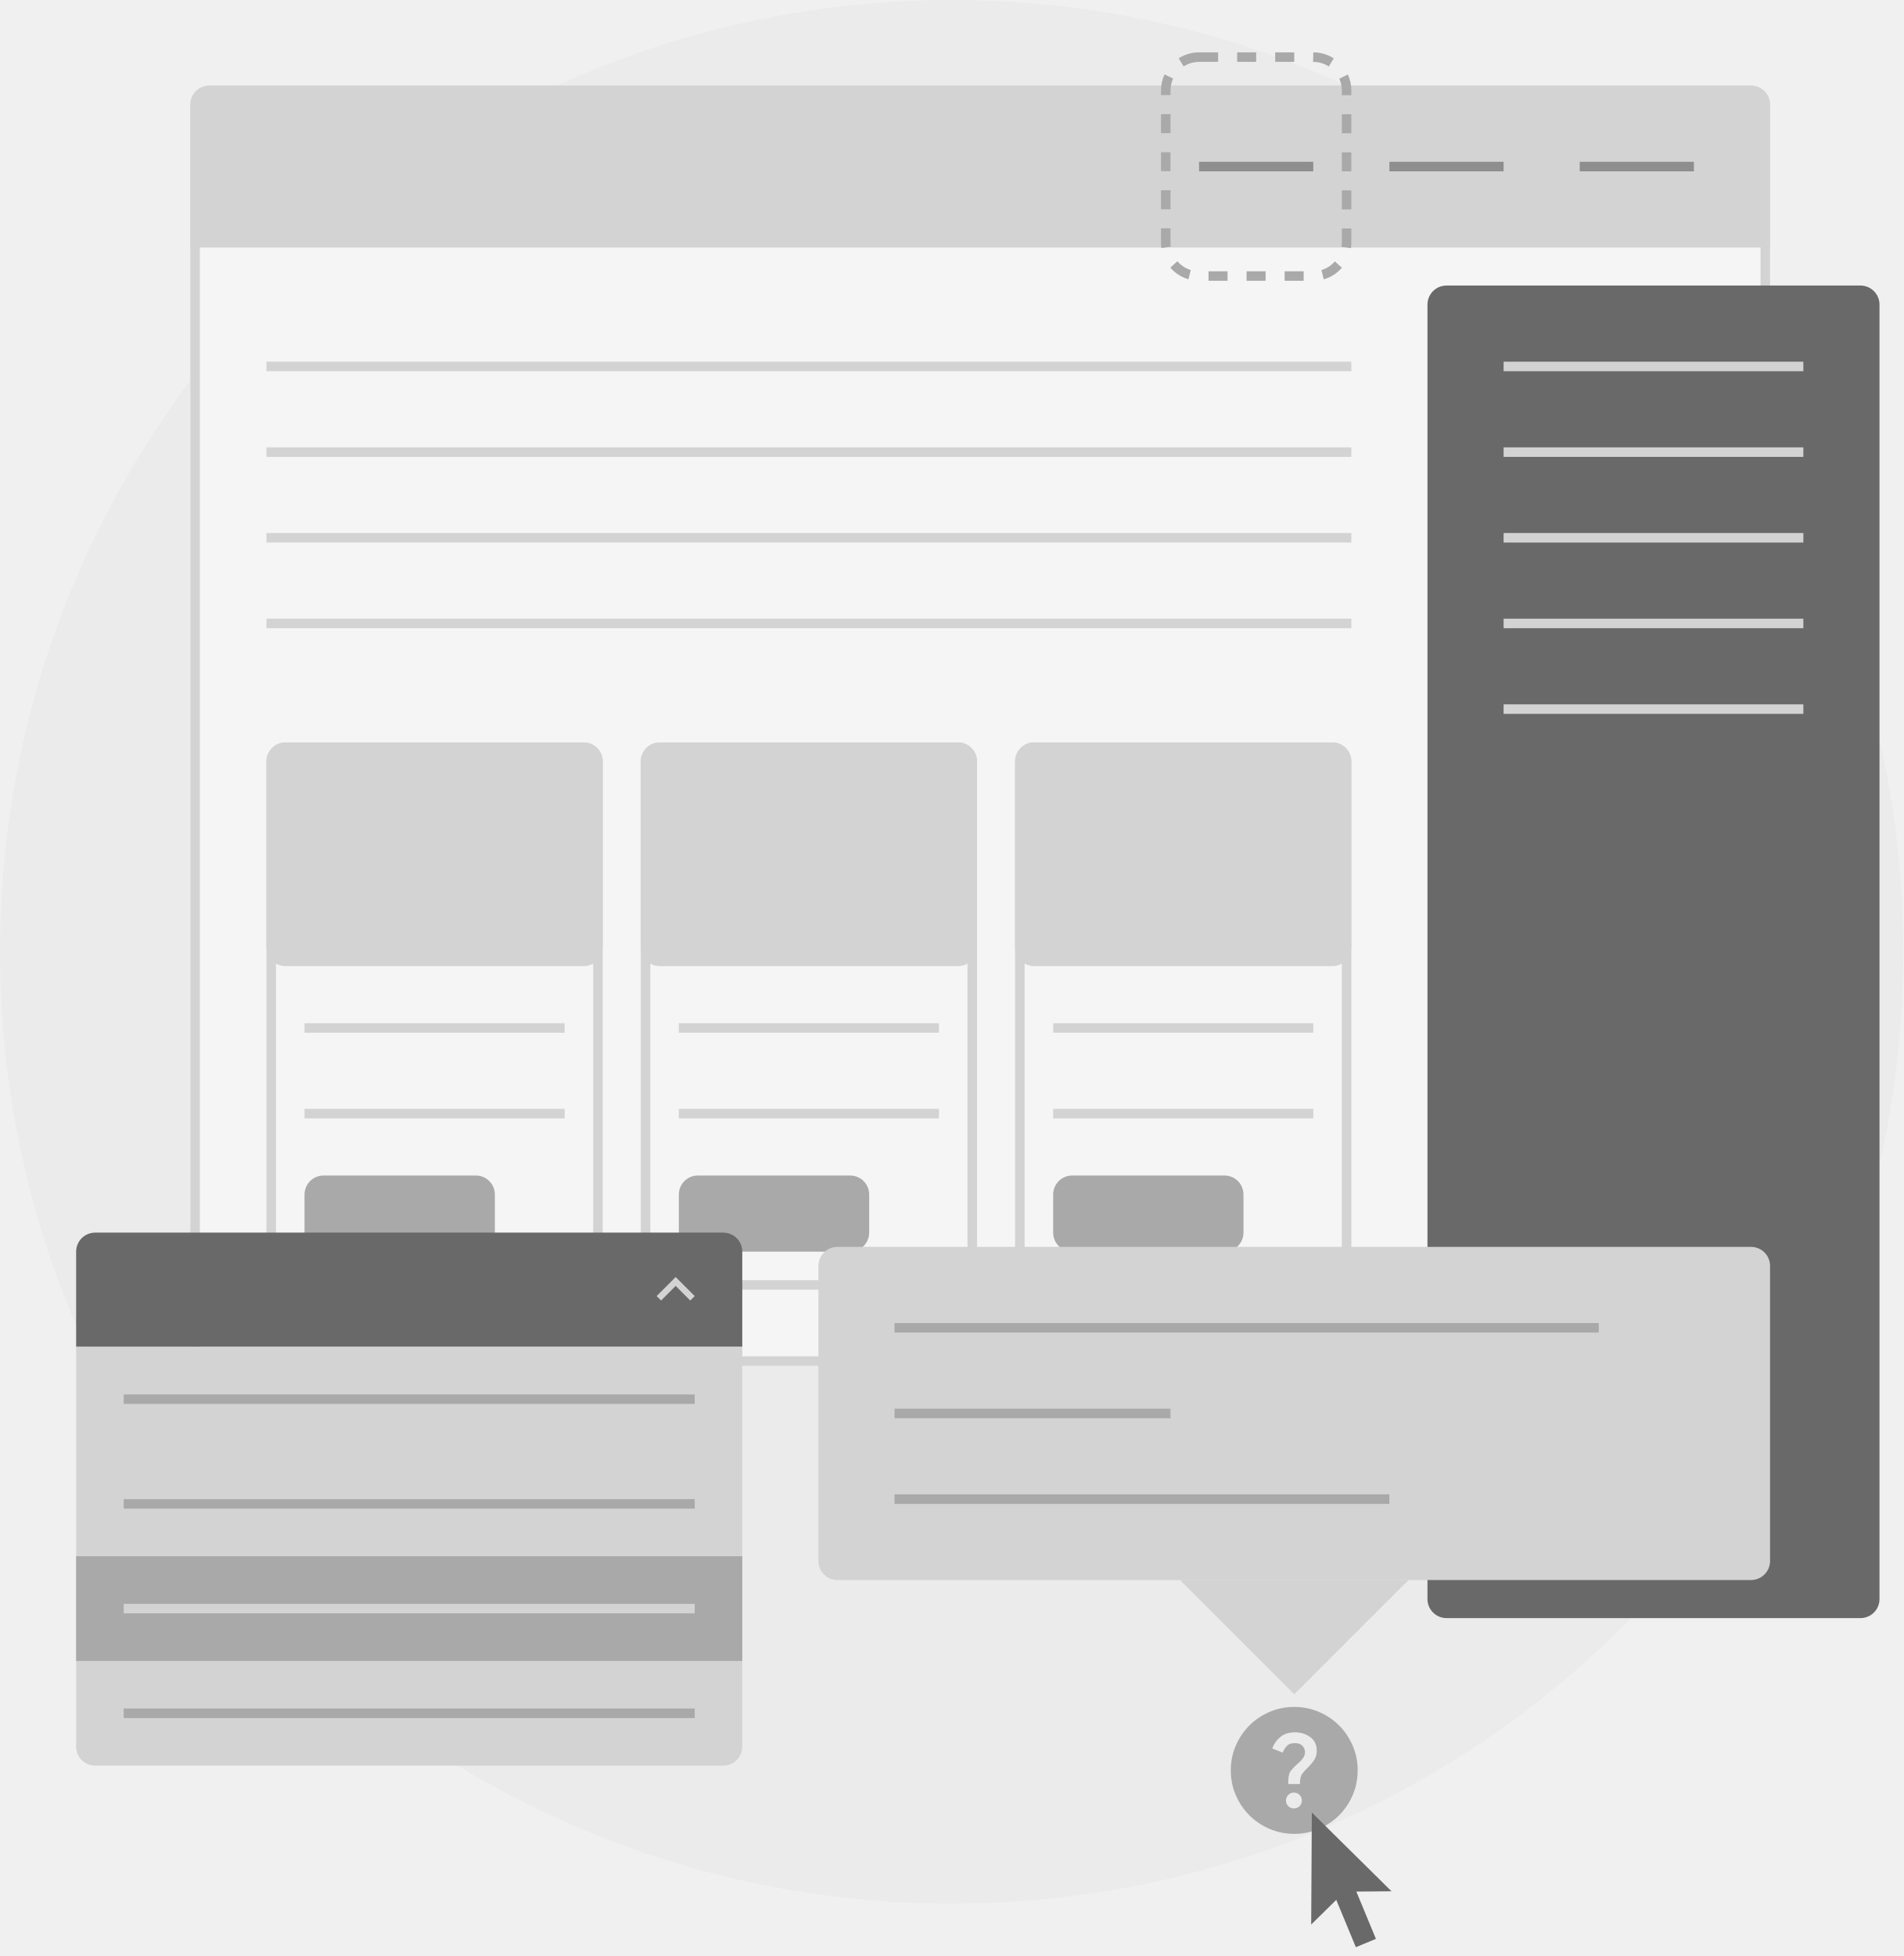
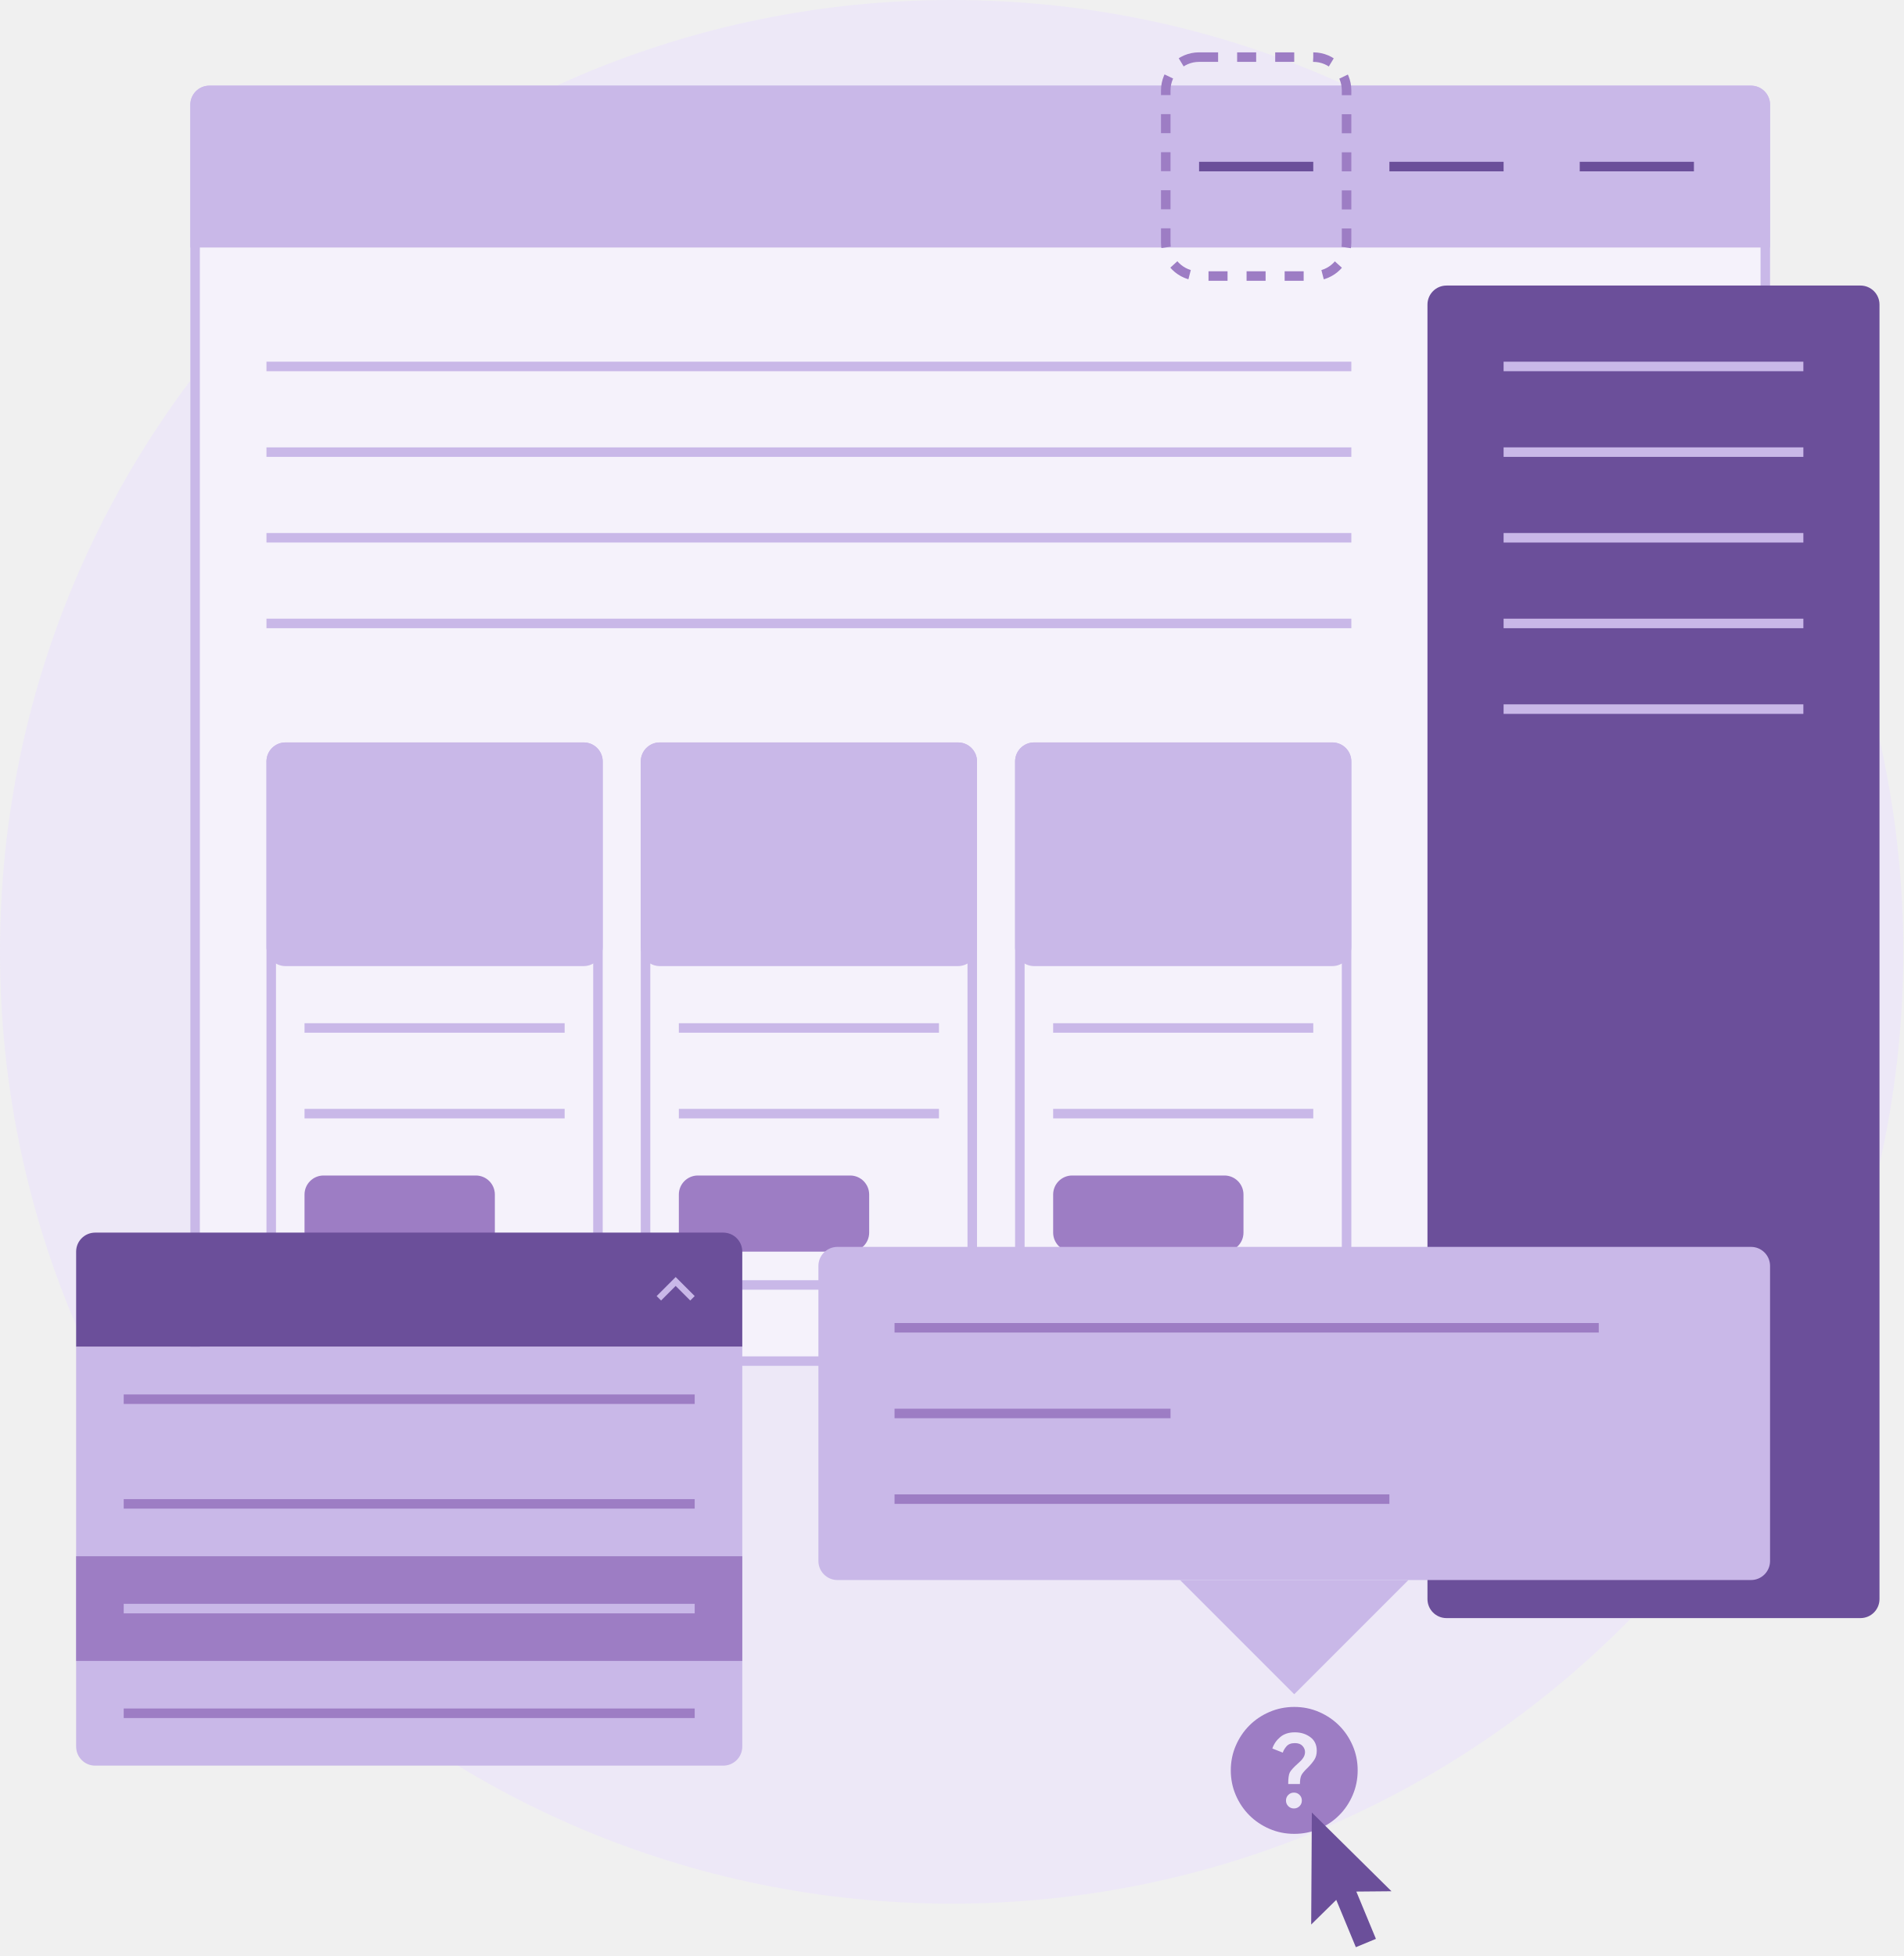
<svg xmlns="http://www.w3.org/2000/svg" width="400" height="411" viewBox="0 0 400 411" fill="none">
-   <path d="M200 400C310.457 400 400 310.457 400 200C400 89.543 310.457 0 200 0C89.543 0 0 89.543 0 200C0 310.457 89.543 400 200 400Z" fill="#EBEBEB" />
+   <path d="M200 400C310.457 400 400 310.457 400 200C400 89.543 310.457 0 200 0C89.543 0 0 89.543 0 200C0 310.457 89.543 400 200 400Z" fill="#ede8f7" />
  <g clip-path="url(#clip0_2146_400)">
-     <rect x="40" y="18" width="332" height="269" rx="4" fill="#F5F5F5" />
-     <rect width="332" height="34" transform="translate(40 18)" fill="#D3D3D3" />
-     <rect width="24" height="2" transform="matrix(1 0 0 -1 252 36)" fill="#8E8E8E" />
-     <rect width="24" height="2" transform="matrix(1 0 0 -1 292 36)" fill="#8E8E8E" />
-     <rect width="24" height="2" transform="matrix(1 0 0 -1 332 36)" fill="#8E8E8E" />
-     <rect width="228" height="2" transform="translate(56 76)" fill="#D3D3D3" />
-     <rect width="228" height="2" transform="translate(56 94)" fill="#D3D3D3" />
-     <rect width="228" height="2" transform="translate(56 112)" fill="#D3D3D3" />
-     <rect width="228" height="2" transform="translate(56 130)" fill="#D3D3D3" />
+     <rect x="40" y="18" width="332" height="269" rx="4" fill="#f5f2fb" />
+     <rect width="332" height="34" transform="translate(40 18)" fill="#c9b8e8" />
+     <rect width="24" height="2" transform="matrix(1 0 0 -1 252 36)" fill="#6b4f9a" />
+     <rect width="24" height="2" transform="matrix(1 0 0 -1 292 36)" fill="#6b4f9a" />
+     <rect width="24" height="2" transform="matrix(1 0 0 -1 332 36)" fill="#6b4f9a" />
+     <rect width="228" height="2" transform="translate(56 76)" fill="#c9b8e8" />
+     <rect width="228" height="2" transform="translate(56 94)" fill="#c9b8e8" />
+     <rect width="228" height="2" transform="translate(56 112)" fill="#c9b8e8" />
+     <rect width="228" height="2" transform="translate(56 130)" fill="#c9b8e8" />
    <g clip-path="url(#clip1_2146_400)">
-       <rect x="56" y="156" width="70.667" height="115" rx="4" fill="#F5F5F5" />
-       <rect x="56" y="156" width="70.667" height="47" rx="4" fill="#D3D3D3" />
-       <rect width="54.667" height="2" transform="matrix(1 0 0 -1 64 217)" fill="#D3D3D3" />
-       <rect width="54.667" height="2" transform="matrix(1 0 0 -1 64 235)" fill="#D3D3D3" />
-       <rect x="64" y="247" width="40" height="16" rx="4" fill="#A9A9A9" />
+       <rect x="56" y="156" width="70.667" height="115" rx="4" fill="#f5f2fb" />
+       <rect x="56" y="156" width="70.667" height="47" rx="4" fill="#c9b8e8" />
+       <rect width="54.667" height="2" transform="matrix(1 0 0 -1 64 217)" fill="#c9b8e8" />
+       <rect width="54.667" height="2" transform="matrix(1 0 0 -1 64 235)" fill="#c9b8e8" />
+       <rect x="64" y="247" width="40" height="16" rx="4" fill="#9d7dc4" />
    </g>
-     <rect x="57" y="157" width="68.667" height="113" rx="3" stroke="#D3D3D3" stroke-width="2" />
+     <rect x="57" y="157" width="68.667" height="113" rx="3" stroke="#c9b8e8" stroke-width="2" />
    <g clip-path="url(#clip2_2146_400)">
-       <rect x="134.667" y="156" width="70.667" height="115" rx="4" fill="#F5F5F5" />
-       <rect x="134.667" y="156" width="70.667" height="47" rx="4" fill="#D3D3D3" />
-       <rect width="54.667" height="2" transform="matrix(1 0 0 -1 142.667 217)" fill="#D3D3D3" />
-       <rect width="54.667" height="2" transform="matrix(1 0 0 -1 142.667 235)" fill="#D3D3D3" />
-       <rect x="142.667" y="247" width="40" height="16" rx="4" fill="#A9A9A9" />
+       <rect x="134.667" y="156" width="70.667" height="115" rx="4" fill="#f5f2fb" />
+       <rect x="134.667" y="156" width="70.667" height="47" rx="4" fill="#c9b8e8" />
+       <rect width="54.667" height="2" transform="matrix(1 0 0 -1 142.667 217)" fill="#c9b8e8" />
+       <rect width="54.667" height="2" transform="matrix(1 0 0 -1 142.667 235)" fill="#c9b8e8" />
+       <rect x="142.667" y="247" width="40" height="16" rx="4" fill="#9d7dc4" />
    </g>
-     <rect x="135.667" y="157" width="68.667" height="113" rx="3" stroke="#D3D3D3" stroke-width="2" />
+     <rect x="135.667" y="157" width="68.667" height="113" rx="3" stroke="#c9b8e8" stroke-width="2" />
    <g clip-path="url(#clip3_2146_400)">
-       <rect x="213.333" y="156" width="70.667" height="115" rx="4" fill="#F5F5F5" />
-       <rect x="213.333" y="156" width="70.667" height="47" rx="4" fill="#D3D3D3" />
-       <rect width="54.667" height="2" transform="matrix(1 0 0 -1 221.333 217)" fill="#D3D3D3" />
-       <rect width="54.667" height="2" transform="matrix(1 0 0 -1 221.333 235)" fill="#D3D3D3" />
-       <rect x="221.333" y="247" width="40" height="16" rx="4" fill="#A9A9A9" />
+       <rect x="213.333" y="156" width="70.667" height="115" rx="4" fill="#f5f2fb" />
+       <rect x="213.333" y="156" width="70.667" height="47" rx="4" fill="#c9b8e8" />
+       <rect width="54.667" height="2" transform="matrix(1 0 0 -1 221.333 217)" fill="#c9b8e8" />
+       <rect width="54.667" height="2" transform="matrix(1 0 0 -1 221.333 235)" fill="#c9b8e8" />
+       <rect x="221.333" y="247" width="40" height="16" rx="4" fill="#9d7dc4" />
    </g>
-     <rect x="214.333" y="157" width="68.667" height="113" rx="3" stroke="#D3D3D3" stroke-width="2" />
+     <rect x="214.333" y="157" width="68.667" height="113" rx="3" stroke="#c9b8e8" stroke-width="2" />
  </g>
-   <rect x="41" y="19" width="330" height="267" rx="3" stroke="#D3D3D3" stroke-width="2" />
-   <rect x="300" y="60" width="95" height="280" rx="4" fill="#696969" />
-   <rect width="63" height="2" transform="matrix(1 0 0 -1 316 78)" fill="#D3D3D3" />
-   <rect width="63" height="2" transform="matrix(1 0 0 -1 316 96)" fill="#D3D3D3" />
-   <rect width="63" height="2" transform="matrix(1 0 0 -1 316 114)" fill="#D3D3D3" />
-   <rect width="63" height="2" transform="matrix(1 0 0 -1 316 132)" fill="#D3D3D3" />
-   <rect width="63" height="2" transform="matrix(1 0 0 -1 316 150)" fill="#D3D3D3" />
+   <rect x="41" y="19" width="330" height="267" rx="3" stroke="#c9b8e8" stroke-width="2" />
+   <rect x="300" y="60" width="95" height="280" rx="4" fill="#6b4f9a" />
+   <rect width="63" height="2" transform="matrix(1 0 0 -1 316 78)" fill="#c9b8e8" />
+   <rect width="63" height="2" transform="matrix(1 0 0 -1 316 96)" fill="#c9b8e8" />
+   <rect width="63" height="2" transform="matrix(1 0 0 -1 316 114)" fill="#c9b8e8" />
+   <rect width="63" height="2" transform="matrix(1 0 0 -1 316 132)" fill="#c9b8e8" />
+   <rect width="63" height="2" transform="matrix(1 0 0 -1 316 150)" fill="#c9b8e8" />
  <g clip-path="url(#clip4_2146_400)">
-     <rect width="140" height="24" transform="translate(16 259)" fill="#696969" />
-     <path d="M138 272.333L142 268.333L146 272.333L145.067 273.267L142 270.2L138.933 273.267L138 272.333Z" fill="#D3D3D3" />
-     <rect width="140" height="88" transform="translate(16 283)" fill="#D3D3D3" />
-     <rect width="120" height="2" transform="matrix(1 0 0 -1 26 295)" fill="#A9A9A9" />
-     <rect width="120" height="2" transform="matrix(1 0 0 -1 26 317)" fill="#A9A9A9" />
-     <rect width="140" height="22" transform="translate(16 327)" fill="#A9A9A9" />
-     <rect width="120" height="2" transform="matrix(1 0 0 -1 26 339)" fill="#D3D3D3" />
-     <rect width="120" height="2" transform="matrix(1 0 0 -1 26 361)" fill="#A9A9A9" />
+     <rect width="140" height="24" transform="translate(16 259)" fill="#6b4f9a" />
+     <path d="M138 272.333L142 268.333L146 272.333L145.067 273.267L142 270.2L138.933 273.267L138 272.333Z" fill="#c9b8e8" />
+     <rect width="140" height="88" transform="translate(16 283)" fill="#c9b8e8" />
+     <rect width="120" height="2" transform="matrix(1 0 0 -1 26 295)" fill="#9d7dc4" />
+     <rect width="120" height="2" transform="matrix(1 0 0 -1 26 317)" fill="#9d7dc4" />
+     <rect width="140" height="22" transform="translate(16 327)" fill="#9d7dc4" />
+     <rect width="120" height="2" transform="matrix(1 0 0 -1 26 339)" fill="#c9b8e8" />
+     <rect width="120" height="2" transform="matrix(1 0 0 -1 26 361)" fill="#9d7dc4" />
  </g>
-   <rect x="172" y="262" width="200" height="70" rx="4" fill="#D3D3D3" />
-   <rect width="148" height="2" transform="translate(188 278)" fill="#A9A9A9" />
-   <rect width="58" height="2" transform="translate(188 296)" fill="#A9A9A9" />
-   <rect width="104" height="2" transform="translate(188 314)" fill="#A9A9A9" />
-   <path d="M272 356L248 332L296 332L272 356Z" fill="#D3D3D3" />
-   <path d="M273.117 379.517C273.439 379.195 273.6 378.8 273.6 378.333C273.6 377.867 273.439 377.472 273.117 377.149C272.796 376.827 272.401 376.666 271.933 376.667C271.466 376.668 271.072 376.829 270.751 377.151C270.43 377.473 270.268 377.867 270.267 378.333C270.265 378.8 270.426 379.195 270.751 379.517C271.075 379.84 271.469 380.001 271.933 380C272.397 379.999 272.792 379.838 273.117 379.516M270.733 374.867H273.2C273.2 374.133 273.284 373.556 273.451 373.133C273.618 372.711 274.09 372.133 274.867 371.4C275.444 370.822 275.9 370.272 276.233 369.749C276.567 369.227 276.733 368.599 276.733 367.867C276.733 366.622 276.278 365.667 275.367 365C274.456 364.333 273.378 364 272.133 364C270.867 364 269.839 364.333 269.051 365C268.262 365.667 267.712 366.467 267.4 367.4L269.6 368.267C269.711 367.867 269.961 367.433 270.351 366.967C270.74 366.5 271.334 366.267 272.133 366.267C272.844 366.267 273.378 366.461 273.733 366.851C274.089 367.24 274.267 367.668 274.267 368.133C274.267 368.578 274.133 368.995 273.867 369.384C273.6 369.773 273.267 370.134 272.867 370.467C271.889 371.333 271.289 371.989 271.067 372.433C270.844 372.878 270.733 373.689 270.733 374.867ZM272 385.333C270.156 385.333 268.422 384.984 266.8 384.284C265.178 383.585 263.767 382.634 262.567 381.433C261.367 380.233 260.417 378.821 259.717 377.2C259.018 375.579 258.668 373.845 258.667 372C258.666 370.155 259.016 368.421 259.717 366.8C260.419 365.179 261.368 363.768 262.567 362.567C263.765 361.366 265.176 360.416 266.8 359.717C268.424 359.019 270.157 358.669 272 358.667C273.843 358.665 275.576 359.015 277.2 359.717C278.824 360.42 280.235 361.369 281.433 362.567C282.632 363.764 283.582 365.175 284.284 366.8C284.986 368.425 285.336 370.158 285.333 372C285.331 373.842 284.98 375.575 284.283 377.2C283.585 378.825 282.635 380.236 281.433 381.433C280.232 382.631 278.82 383.581 277.2 384.284C275.58 384.987 273.846 385.337 272 385.333Z" fill="#A9A9A9" />
+   <rect x="172" y="262" width="200" height="70" rx="4" fill="#c9b8e8" />
+   <rect width="148" height="2" transform="translate(188 278)" fill="#9d7dc4" />
+   <rect width="58" height="2" transform="translate(188 296)" fill="#9d7dc4" />
+   <rect width="104" height="2" transform="translate(188 314)" fill="#9d7dc4" />
+   <path d="M272 356L248 332L296 332L272 356Z" fill="#c9b8e8" />
+   <path d="M273.117 379.517C273.439 379.195 273.6 378.8 273.6 378.333C273.6 377.867 273.439 377.472 273.117 377.149C272.796 376.827 272.401 376.666 271.933 376.667C271.466 376.668 271.072 376.829 270.751 377.151C270.43 377.473 270.268 377.867 270.267 378.333C270.265 378.8 270.426 379.195 270.751 379.517C271.075 379.84 271.469 380.001 271.933 380C272.397 379.999 272.792 379.838 273.117 379.516M270.733 374.867H273.2C273.2 374.133 273.284 373.556 273.451 373.133C273.618 372.711 274.09 372.133 274.867 371.4C275.444 370.822 275.9 370.272 276.233 369.749C276.567 369.227 276.733 368.599 276.733 367.867C276.733 366.622 276.278 365.667 275.367 365C274.456 364.333 273.378 364 272.133 364C270.867 364 269.839 364.333 269.051 365C268.262 365.667 267.712 366.467 267.4 367.4L269.6 368.267C269.711 367.867 269.961 367.433 270.351 366.967C270.74 366.5 271.334 366.267 272.133 366.267C272.844 366.267 273.378 366.461 273.733 366.851C274.089 367.24 274.267 367.668 274.267 368.133C274.267 368.578 274.133 368.995 273.867 369.384C273.6 369.773 273.267 370.134 272.867 370.467C271.889 371.333 271.289 371.989 271.067 372.433C270.844 372.878 270.733 373.689 270.733 374.867ZM272 385.333C270.156 385.333 268.422 384.984 266.8 384.284C265.178 383.585 263.767 382.634 262.567 381.433C261.367 380.233 260.417 378.821 259.717 377.2C259.018 375.579 258.668 373.845 258.667 372C258.666 370.155 259.016 368.421 259.717 366.8C260.419 365.179 261.368 363.768 262.567 362.567C263.765 361.366 265.176 360.416 266.8 359.717C268.424 359.019 270.157 358.669 272 358.667C273.843 358.665 275.576 359.015 277.2 359.717C278.824 360.42 280.235 361.369 281.433 362.567C282.632 363.764 283.582 365.175 284.284 366.8C284.986 368.425 285.336 370.158 285.333 372C285.331 373.842 284.98 375.575 284.283 377.2C283.585 378.825 282.635 380.236 281.433 381.433C280.232 382.631 278.82 383.581 277.2 384.284C275.58 384.987 273.846 385.337 272 385.333Z" fill="#9d7dc4" />
  <g clip-path="url(#clip5_2146_400)">
-     <path d="M275.7 380.852L275.562 404.386L280.832 399.209L284.949 409.148L289.167 407.4L285.051 397.462L292.438 397.396L275.7 380.852Z" fill="#696969" />
+     <path d="M275.7 380.852L275.562 404.386L280.832 399.209L284.949 409.148L289.167 407.4L285.051 397.462L292.438 397.396L275.7 380.852Z" fill="#6b4f9a" />
  </g>
-   <rect x="245" y="12" width="38" height="46" rx="7" stroke="#A9A9A9" stroke-width="2" stroke-dasharray="4 4" />
+   <rect x="245" y="12" width="38" height="46" rx="7" stroke="#9d7dc4" stroke-width="2" stroke-dasharray="4 4" />
  <defs>
    <clipPath id="clip0_2146_400">
      <rect x="40" y="18" width="332" height="269" rx="4" fill="white" />
    </clipPath>
    <clipPath id="clip1_2146_400">
      <rect x="56" y="156" width="70.667" height="115" rx="4" fill="white" />
    </clipPath>
    <clipPath id="clip2_2146_400">
      <rect x="134.667" y="156" width="70.667" height="115" rx="4" fill="white" />
    </clipPath>
    <clipPath id="clip3_2146_400">
      <rect x="213.333" y="156" width="70.667" height="115" rx="4" fill="white" />
    </clipPath>
    <clipPath id="clip4_2146_400">
      <rect x="16" y="259" width="140" height="112" rx="4" fill="white" />
    </clipPath>
    <clipPath id="clip5_2146_400">
      <rect width="32" height="32" fill="white" transform="translate(268 411) rotate(-90)" />
    </clipPath>
  </defs>
</svg>
